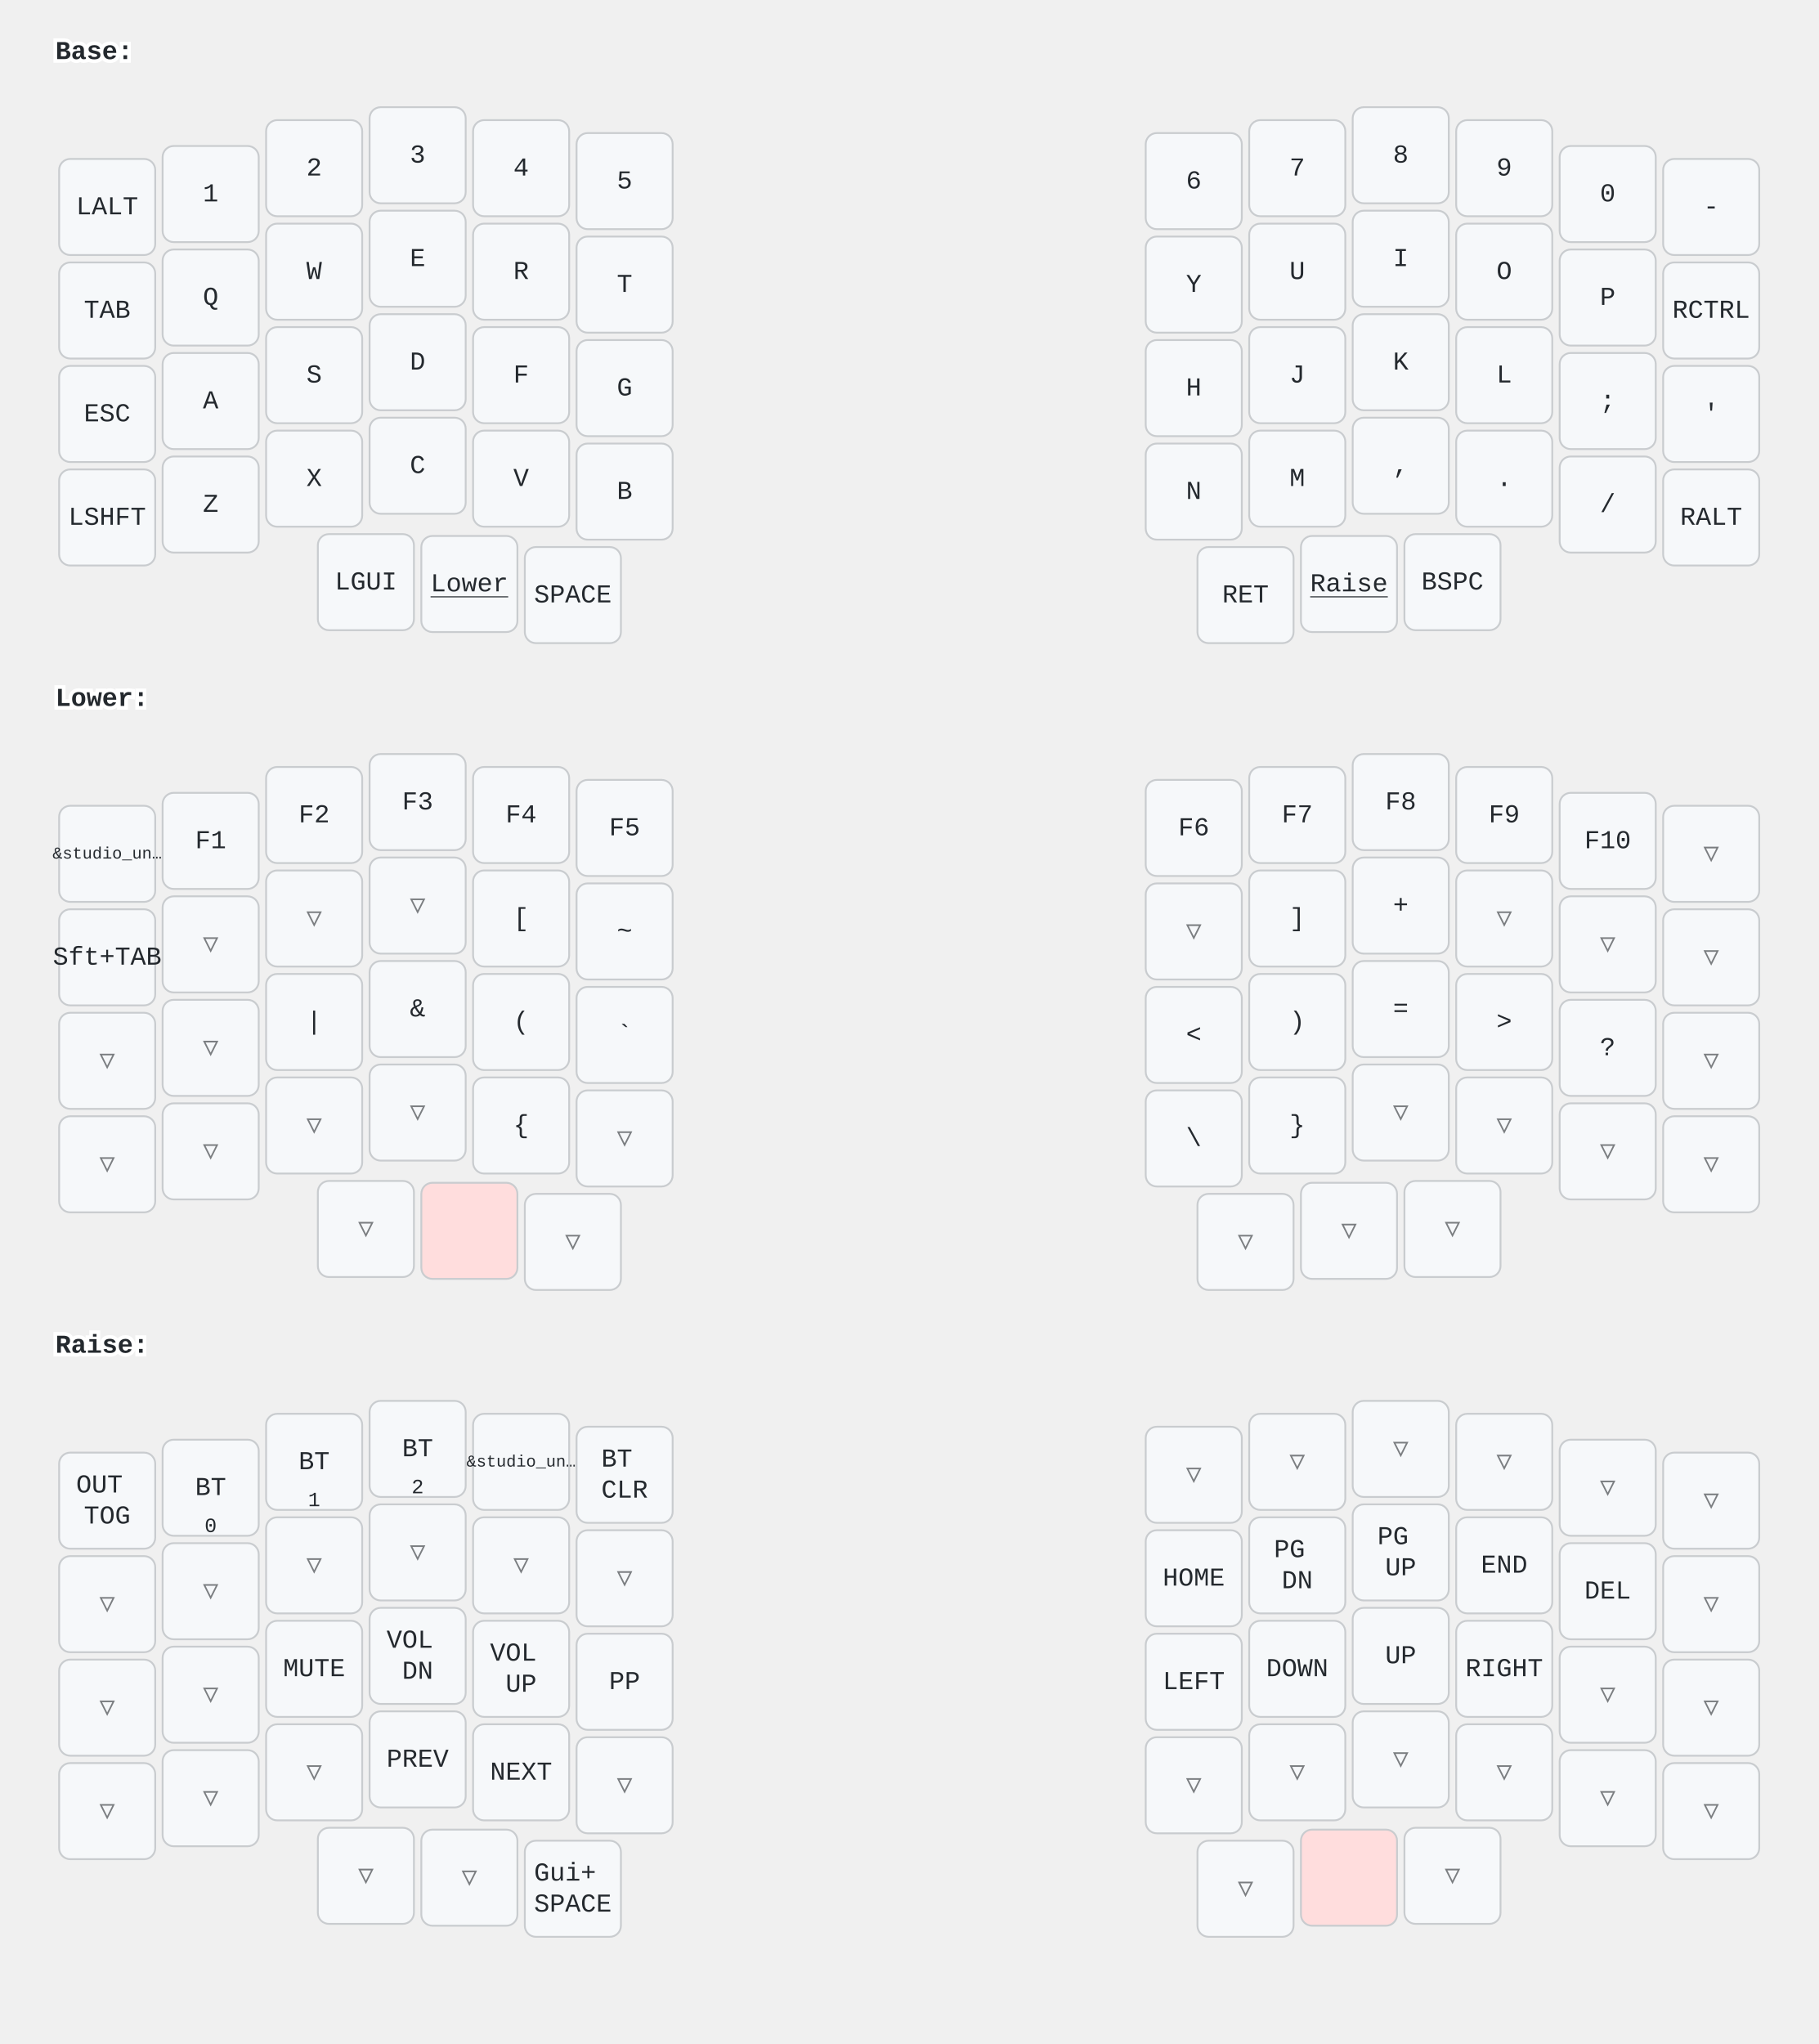
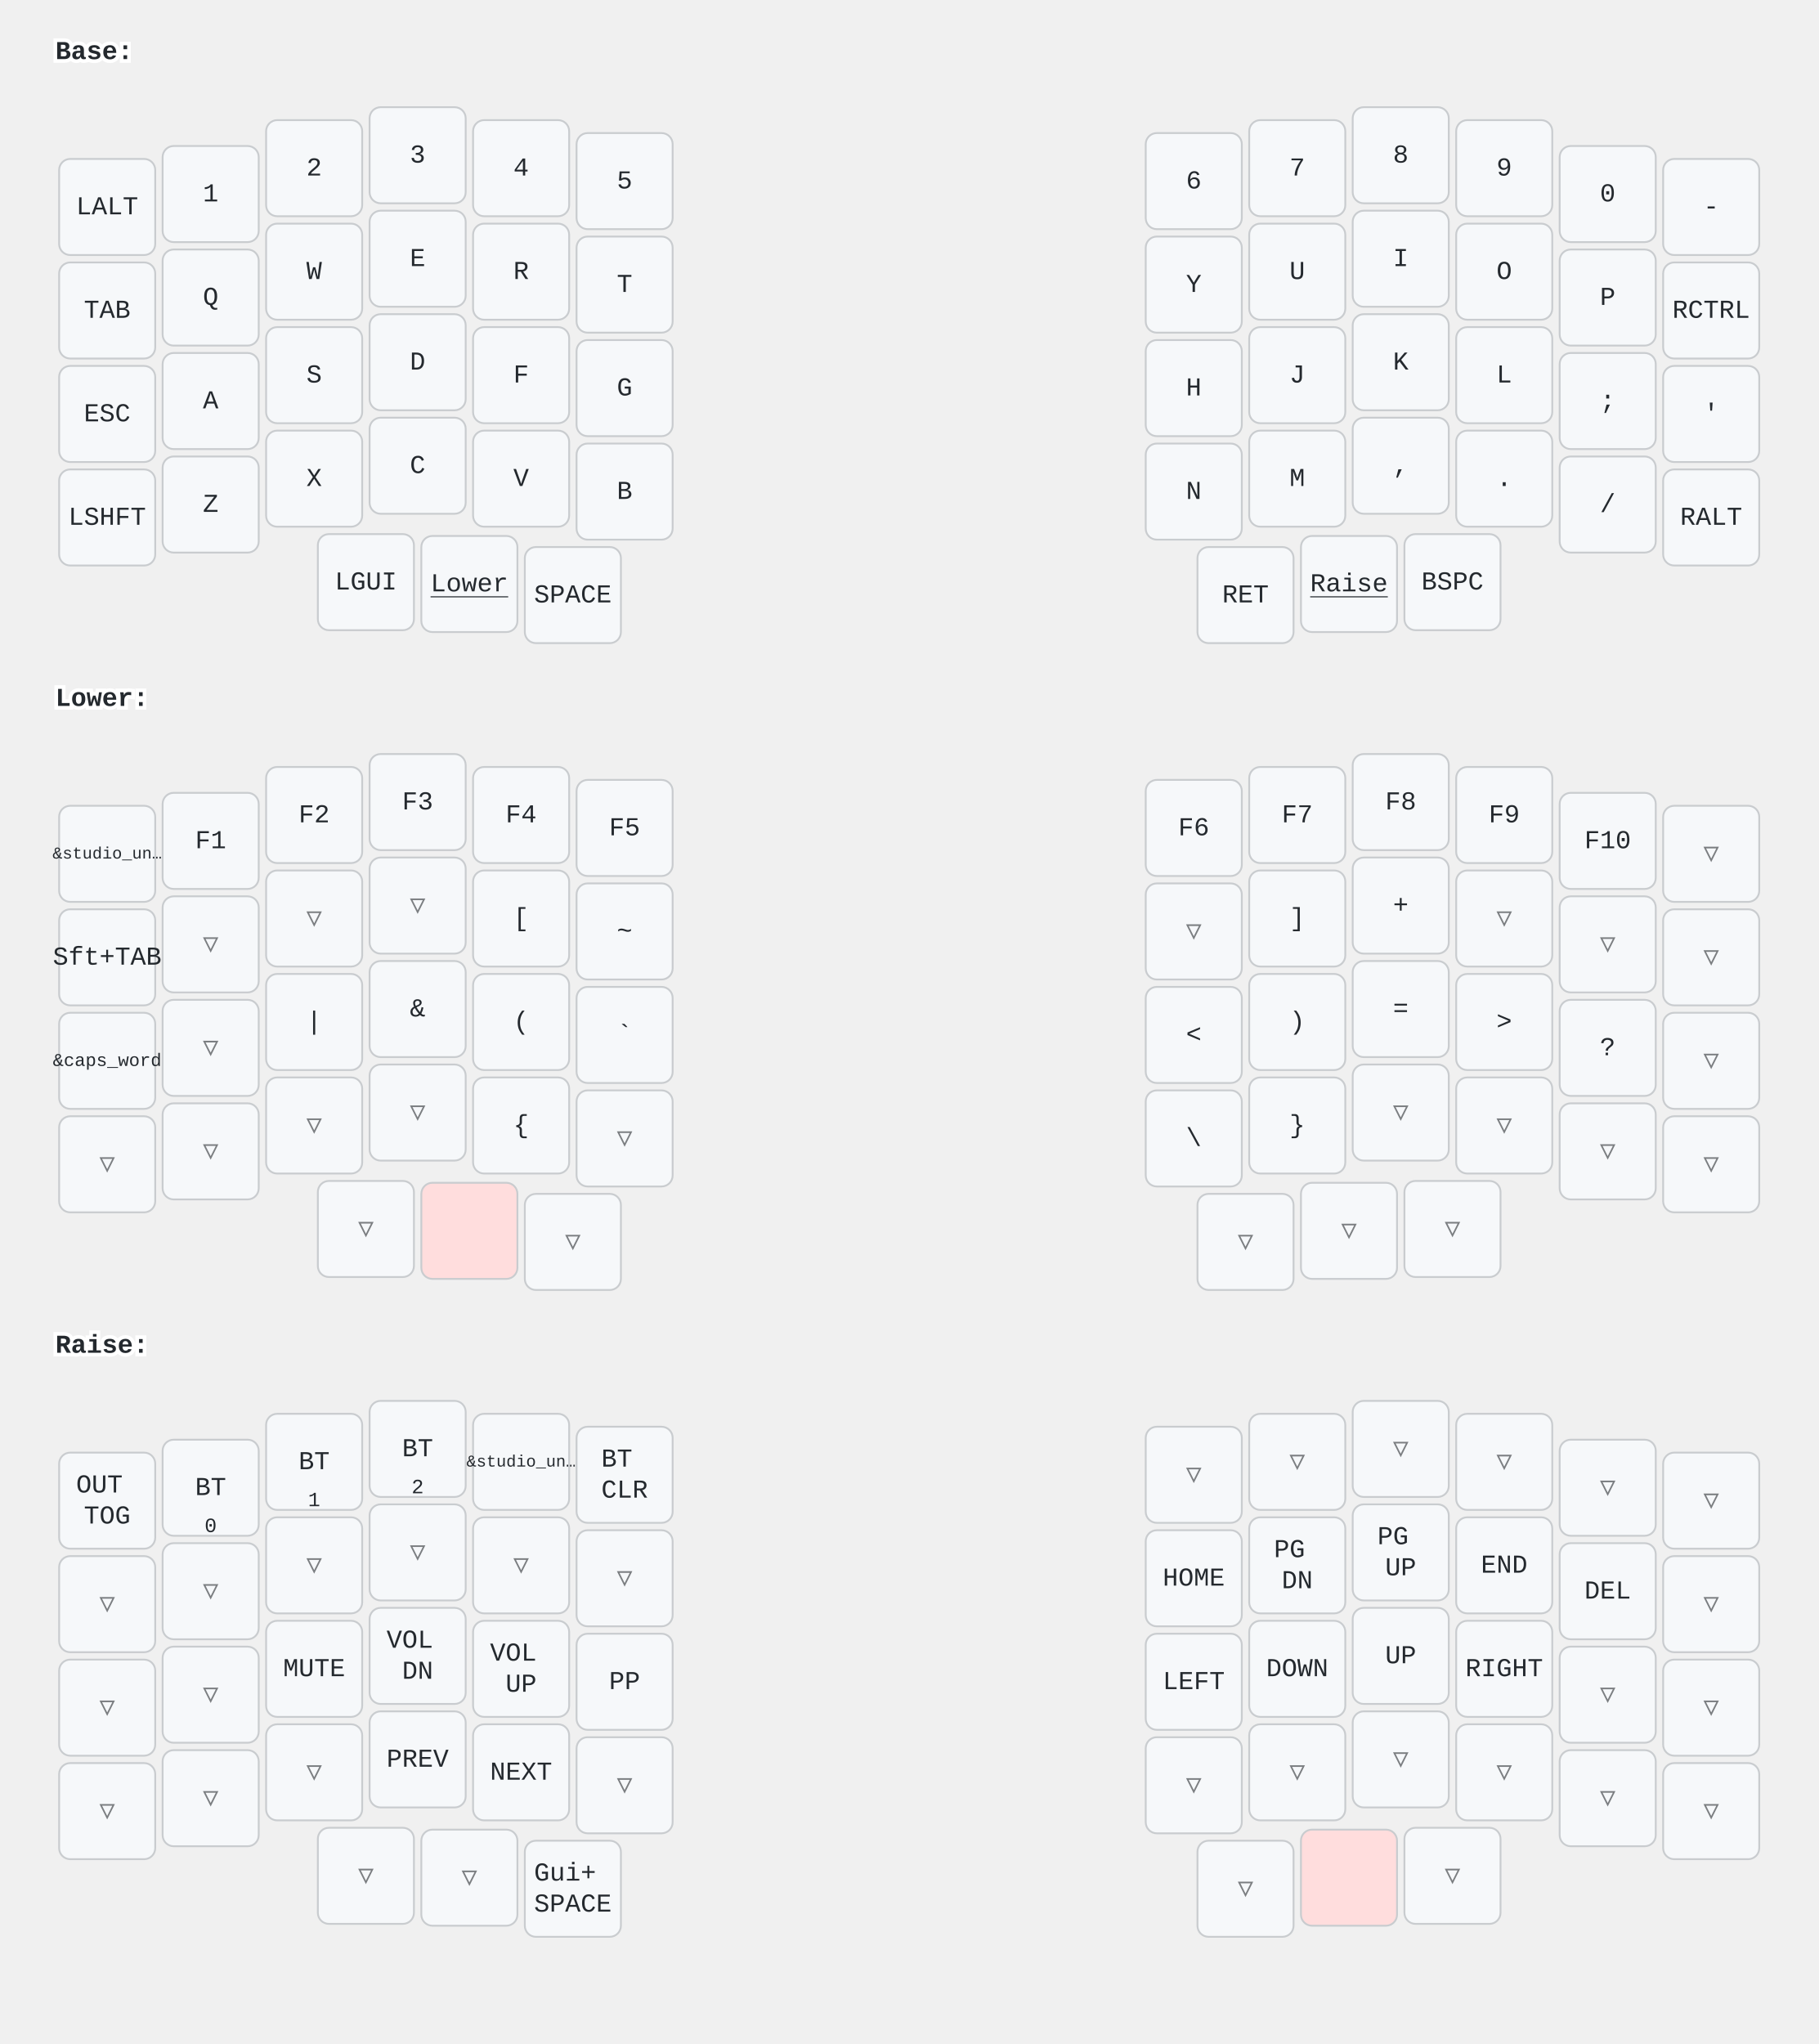
<svg xmlns="http://www.w3.org/2000/svg" width="984" height="1106" viewBox="0 0 984 1106" class="keymap">
  <style>/* inherit to force styles through use tags */
svg path {
    fill: inherit;
}

/* font and background color specifications */
svg.keymap {
    font-family: SFMono-Regular,Consolas,Liberation Mono,Menlo,monospace;
    font-size: 14px;
    font-kerning: normal;
    text-rendering: optimizeLegibility;
    fill: #24292e;
}

/* default key styling */
rect.key {
    fill: #f6f8fa;
}

rect.key, rect.combo {
    stroke: #c9cccf;
    stroke-width: 1;
}

/* default key side styling, only used is draw_key_sides is set */
rect.side {
    filter: brightness(90%);
}

/* color accent for combo boxes */
rect.combo, rect.combo-separate {
    fill: #cdf;
}

/* color accent for held keys */
rect.held, rect.combo.held {
    fill: #fdd;
}

/* color accent for ghost (optional) keys */
rect.ghost, rect.combo.ghost {
    stroke-dasharray: 4, 4;
    stroke-width: 2;
}

text {
    text-anchor: middle;
    dominant-baseline: middle;
}

/* styling for layer labels */
text.label {
    font-weight: bold;
    text-anchor: start;
    stroke: white;
    stroke-width: 4;
    paint-order: stroke;
}

/* styling for optional footer */
text.footer {
    text-anchor: end;
    dominant-baseline: auto;
    stroke: white;
    stroke-width: 4;
    paint-order: stroke;
}

/* styling for combo tap, and key non-tap label text */
text.combo, text.hold, text.shifted, text.left, text.right, text.tl, text.tr, text.bl, text.br {
    font-size: 11px;
}

text.hold, text.bl, text.br {
    text-anchor: middle;
    dominant-baseline: auto;
}

text.shifted, text.tl, text.tr {
    text-anchor: middle;
    dominant-baseline: hanging;
}

text.left, text.tl, text.bl {
    text-anchor: start;
}

text.right, text.tr, text.br {
    text-anchor: end;
}

text.layer-activator {
    text-decoration: underline;
}

/* styling for hold/shifted label text in combo box */
text.combo.hold, text.combo.shifted, text.combo.left, text.combo.right {
    font-size: 8px;
}

/* lighter symbol for transparent keys */
text.trans {
    fill: #7b7e81;
}

/* styling for combo dendrons */
path.combo {
    stroke-width: 1;
    stroke: gray;
    fill: none;
}

/* Start Tabler Icons Cleanup */
/* cannot use height/width with glyphs */
.icon-tabler &gt; path {
    fill: inherit;
    stroke: inherit;
    stroke-width: 2;
}
/* hide tabler's default box */
.icon-tabler &gt; path[stroke="none"][fill="none"] {
    visibility: hidden;
}
/* End Tabler Icons Cleanup */
</style>
  <g transform="translate(30, 0)" class="layer-Base">
    <text x="0" y="28" class="label" id="Base">Base:</text>
    <g transform="translate(0, 56)">
      <g transform="translate(28, 56)" class="key keypos-0">
        <rect rx="6" ry="6" x="-26" y="-26" width="52" height="52" class="key" />
        <text x="0" y="0" class="key tap">LALT</text>
      </g>
      <g transform="translate(84, 49)" class="key keypos-1">
        <rect rx="6" ry="6" x="-26" y="-26" width="52" height="52" class="key" />
        <text x="0" y="0" class="key tap">1</text>
      </g>
      <g transform="translate(140, 35)" class="key keypos-2">
        <rect rx="6" ry="6" x="-26" y="-26" width="52" height="52" class="key" />
        <text x="0" y="0" class="key tap">2</text>
      </g>
      <g transform="translate(196, 28)" class="key keypos-3">
        <rect rx="6" ry="6" x="-26" y="-26" width="52" height="52" class="key" />
        <text x="0" y="0" class="key tap">3</text>
      </g>
      <g transform="translate(252, 35)" class="key keypos-4">
        <rect rx="6" ry="6" x="-26" y="-26" width="52" height="52" class="key" />
        <text x="0" y="0" class="key tap">4</text>
      </g>
      <g transform="translate(308, 42)" class="key keypos-5">
        <rect rx="6" ry="6" x="-26" y="-26" width="52" height="52" class="key" />
        <text x="0" y="0" class="key tap">5</text>
      </g>
      <g transform="translate(616, 42)" class="key keypos-6">
        <rect rx="6" ry="6" x="-26" y="-26" width="52" height="52" class="key" />
        <text x="0" y="0" class="key tap">6</text>
      </g>
      <g transform="translate(672, 35)" class="key keypos-7">
        <rect rx="6" ry="6" x="-26" y="-26" width="52" height="52" class="key" />
        <text x="0" y="0" class="key tap">7</text>
      </g>
      <g transform="translate(728, 28)" class="key keypos-8">
        <rect rx="6" ry="6" x="-26" y="-26" width="52" height="52" class="key" />
        <text x="0" y="0" class="key tap">8</text>
      </g>
      <g transform="translate(784, 35)" class="key keypos-9">
        <rect rx="6" ry="6" x="-26" y="-26" width="52" height="52" class="key" />
        <text x="0" y="0" class="key tap">9</text>
      </g>
      <g transform="translate(840, 49)" class="key keypos-10">
        <rect rx="6" ry="6" x="-26" y="-26" width="52" height="52" class="key" />
        <text x="0" y="0" class="key tap">0</text>
      </g>
      <g transform="translate(896, 56)" class="key keypos-11">
        <rect rx="6" ry="6" x="-26" y="-26" width="52" height="52" class="key" />
        <text x="0" y="0" class="key tap">-</text>
      </g>
      <g transform="translate(28, 112)" class="key keypos-12">
        <rect rx="6" ry="6" x="-26" y="-26" width="52" height="52" class="key" />
        <text x="0" y="0" class="key tap">TAB</text>
      </g>
      <g transform="translate(84, 105)" class="key keypos-13">
        <rect rx="6" ry="6" x="-26" y="-26" width="52" height="52" class="key" />
        <text x="0" y="0" class="key tap">Q</text>
      </g>
      <g transform="translate(140, 91)" class="key keypos-14">
        <rect rx="6" ry="6" x="-26" y="-26" width="52" height="52" class="key" />
        <text x="0" y="0" class="key tap">W</text>
      </g>
      <g transform="translate(196, 84)" class="key keypos-15">
        <rect rx="6" ry="6" x="-26" y="-26" width="52" height="52" class="key" />
        <text x="0" y="0" class="key tap">E</text>
      </g>
      <g transform="translate(252, 91)" class="key keypos-16">
        <rect rx="6" ry="6" x="-26" y="-26" width="52" height="52" class="key" />
        <text x="0" y="0" class="key tap">R</text>
      </g>
      <g transform="translate(308, 98)" class="key keypos-17">
        <rect rx="6" ry="6" x="-26" y="-26" width="52" height="52" class="key" />
        <text x="0" y="0" class="key tap">T</text>
      </g>
      <g transform="translate(616, 98)" class="key keypos-18">
        <rect rx="6" ry="6" x="-26" y="-26" width="52" height="52" class="key" />
        <text x="0" y="0" class="key tap">Y</text>
      </g>
      <g transform="translate(672, 91)" class="key keypos-19">
        <rect rx="6" ry="6" x="-26" y="-26" width="52" height="52" class="key" />
        <text x="0" y="0" class="key tap">U</text>
      </g>
      <g transform="translate(728, 84)" class="key keypos-20">
        <rect rx="6" ry="6" x="-26" y="-26" width="52" height="52" class="key" />
        <text x="0" y="0" class="key tap">I</text>
      </g>
      <g transform="translate(784, 91)" class="key keypos-21">
        <rect rx="6" ry="6" x="-26" y="-26" width="52" height="52" class="key" />
        <text x="0" y="0" class="key tap">O</text>
      </g>
      <g transform="translate(840, 105)" class="key keypos-22">
        <rect rx="6" ry="6" x="-26" y="-26" width="52" height="52" class="key" />
        <text x="0" y="0" class="key tap">P</text>
      </g>
      <g transform="translate(896, 112)" class="key keypos-23">
        <rect rx="6" ry="6" x="-26" y="-26" width="52" height="52" class="key" />
        <text x="0" y="0" class="key tap">RCTRL</text>
      </g>
      <g transform="translate(28, 168)" class="key keypos-24">
        <rect rx="6" ry="6" x="-26" y="-26" width="52" height="52" class="key" />
        <text x="0" y="0" class="key tap">ESC</text>
      </g>
      <g transform="translate(84, 161)" class="key keypos-25">
        <rect rx="6" ry="6" x="-26" y="-26" width="52" height="52" class="key" />
        <text x="0" y="0" class="key tap">A</text>
      </g>
      <g transform="translate(140, 147)" class="key keypos-26">
        <rect rx="6" ry="6" x="-26" y="-26" width="52" height="52" class="key" />
        <text x="0" y="0" class="key tap">S</text>
      </g>
      <g transform="translate(196, 140)" class="key keypos-27">
        <rect rx="6" ry="6" x="-26" y="-26" width="52" height="52" class="key" />
        <text x="0" y="0" class="key tap">D</text>
      </g>
      <g transform="translate(252, 147)" class="key keypos-28">
        <rect rx="6" ry="6" x="-26" y="-26" width="52" height="52" class="key" />
        <text x="0" y="0" class="key tap">F</text>
      </g>
      <g transform="translate(308, 154)" class="key keypos-29">
        <rect rx="6" ry="6" x="-26" y="-26" width="52" height="52" class="key" />
        <text x="0" y="0" class="key tap">G</text>
      </g>
      <g transform="translate(616, 154)" class="key keypos-30">
        <rect rx="6" ry="6" x="-26" y="-26" width="52" height="52" class="key" />
        <text x="0" y="0" class="key tap">H</text>
      </g>
      <g transform="translate(672, 147)" class="key keypos-31">
        <rect rx="6" ry="6" x="-26" y="-26" width="52" height="52" class="key" />
        <text x="0" y="0" class="key tap">J</text>
      </g>
      <g transform="translate(728, 140)" class="key keypos-32">
        <rect rx="6" ry="6" x="-26" y="-26" width="52" height="52" class="key" />
        <text x="0" y="0" class="key tap">K</text>
      </g>
      <g transform="translate(784, 147)" class="key keypos-33">
        <rect rx="6" ry="6" x="-26" y="-26" width="52" height="52" class="key" />
        <text x="0" y="0" class="key tap">L</text>
      </g>
      <g transform="translate(840, 161)" class="key keypos-34">
        <rect rx="6" ry="6" x="-26" y="-26" width="52" height="52" class="key" />
        <text x="0" y="0" class="key tap">;</text>
      </g>
      <g transform="translate(896, 168)" class="key keypos-35">
        <rect rx="6" ry="6" x="-26" y="-26" width="52" height="52" class="key" />
        <text x="0" y="0" class="key tap">'</text>
      </g>
      <g transform="translate(28, 224)" class="key keypos-36">
        <rect rx="6" ry="6" x="-26" y="-26" width="52" height="52" class="key" />
        <text x="0" y="0" class="key tap">LSHFT</text>
      </g>
      <g transform="translate(84, 217)" class="key keypos-37">
        <rect rx="6" ry="6" x="-26" y="-26" width="52" height="52" class="key" />
        <text x="0" y="0" class="key tap">Z</text>
      </g>
      <g transform="translate(140, 203)" class="key keypos-38">
        <rect rx="6" ry="6" x="-26" y="-26" width="52" height="52" class="key" />
        <text x="0" y="0" class="key tap">X</text>
      </g>
      <g transform="translate(196, 196)" class="key keypos-39">
        <rect rx="6" ry="6" x="-26" y="-26" width="52" height="52" class="key" />
        <text x="0" y="0" class="key tap">C</text>
      </g>
      <g transform="translate(252, 203)" class="key keypos-40">
        <rect rx="6" ry="6" x="-26" y="-26" width="52" height="52" class="key" />
        <text x="0" y="0" class="key tap">V</text>
      </g>
      <g transform="translate(308, 210)" class="key keypos-41">
        <rect rx="6" ry="6" x="-26" y="-26" width="52" height="52" class="key" />
        <text x="0" y="0" class="key tap">B</text>
      </g>
      <g transform="translate(616, 210)" class="key keypos-42">
        <rect rx="6" ry="6" x="-26" y="-26" width="52" height="52" class="key" />
        <text x="0" y="0" class="key tap">N</text>
      </g>
      <g transform="translate(672, 203)" class="key keypos-43">
        <rect rx="6" ry="6" x="-26" y="-26" width="52" height="52" class="key" />
        <text x="0" y="0" class="key tap">M</text>
      </g>
      <g transform="translate(728, 196)" class="key keypos-44">
        <rect rx="6" ry="6" x="-26" y="-26" width="52" height="52" class="key" />
        <text x="0" y="0" class="key tap">,</text>
      </g>
      <g transform="translate(784, 203)" class="key keypos-45">
        <rect rx="6" ry="6" x="-26" y="-26" width="52" height="52" class="key" />
        <text x="0" y="0" class="key tap">.</text>
      </g>
      <g transform="translate(840, 217)" class="key keypos-46">
        <rect rx="6" ry="6" x="-26" y="-26" width="52" height="52" class="key" />
        <text x="0" y="0" class="key tap">/</text>
      </g>
      <g transform="translate(896, 224)" class="key keypos-47">
        <rect rx="6" ry="6" x="-26" y="-26" width="52" height="52" class="key" />
        <text x="0" y="0" class="key tap">RALT</text>
      </g>
      <g transform="translate(168, 259)" class="key keypos-48">
        <rect rx="6" ry="6" x="-26" y="-26" width="52" height="52" class="key" />
        <text x="0" y="0" class="key tap">LGUI</text>
      </g>
      <g transform="translate(224, 260)" class="key keypos-49">
        <rect rx="6" ry="6" x="-26" y="-26" width="52" height="52" class="key" />
        <a href="#Lower">
          <text x="0" y="0" class="key tap layer-activator">Lower</text>
        </a>
      </g>
      <g transform="translate(280, 266)" class="key keypos-50">
        <rect rx="6" ry="6" x="-26" y="-26" width="52" height="52" class="key" />
        <text x="0" y="0" class="key tap">SPACE</text>
      </g>
      <g transform="translate(644, 266)" class="key keypos-51">
        <rect rx="6" ry="6" x="-26" y="-26" width="52" height="52" class="key" />
        <text x="0" y="0" class="key tap">RET</text>
      </g>
      <g transform="translate(700, 260)" class="key keypos-52">
        <rect rx="6" ry="6" x="-26" y="-26" width="52" height="52" class="key" />
        <a href="#Raise">
          <text x="0" y="0" class="key tap layer-activator">Raise</text>
        </a>
      </g>
      <g transform="translate(756, 259)" class="key keypos-53">
        <rect rx="6" ry="6" x="-26" y="-26" width="52" height="52" class="key" />
        <text x="0" y="0" class="key tap">BSPC</text>
      </g>
    </g>
  </g>
  <g transform="translate(30, 350)" class="layer-Lower">
    <text x="0" y="28" class="label" id="Lower">Lower:</text>
    <g transform="translate(0, 56)">
      <g transform="translate(28, 56)" class="key keypos-0">
        <rect rx="6" ry="6" x="-26" y="-26" width="52" height="52" class="key" />
        <text x="0" y="0" class="key tap">
          <tspan style="font-size: 64%">&amp;studio_un…</tspan>
        </text>
      </g>
      <g transform="translate(84, 49)" class="key keypos-1">
        <rect rx="6" ry="6" x="-26" y="-26" width="52" height="52" class="key" />
        <text x="0" y="0" class="key tap">F1</text>
      </g>
      <g transform="translate(140, 35)" class="key keypos-2">
        <rect rx="6" ry="6" x="-26" y="-26" width="52" height="52" class="key" />
        <text x="0" y="0" class="key tap">F2</text>
      </g>
      <g transform="translate(196, 28)" class="key keypos-3">
        <rect rx="6" ry="6" x="-26" y="-26" width="52" height="52" class="key" />
        <text x="0" y="0" class="key tap">F3</text>
      </g>
      <g transform="translate(252, 35)" class="key keypos-4">
        <rect rx="6" ry="6" x="-26" y="-26" width="52" height="52" class="key" />
        <text x="0" y="0" class="key tap">F4</text>
      </g>
      <g transform="translate(308, 42)" class="key keypos-5">
        <rect rx="6" ry="6" x="-26" y="-26" width="52" height="52" class="key" />
        <text x="0" y="0" class="key tap">F5</text>
      </g>
      <g transform="translate(616, 42)" class="key keypos-6">
        <rect rx="6" ry="6" x="-26" y="-26" width="52" height="52" class="key" />
        <text x="0" y="0" class="key tap">F6</text>
      </g>
      <g transform="translate(672, 35)" class="key keypos-7">
        <rect rx="6" ry="6" x="-26" y="-26" width="52" height="52" class="key" />
        <text x="0" y="0" class="key tap">F7</text>
      </g>
      <g transform="translate(728, 28)" class="key keypos-8">
        <rect rx="6" ry="6" x="-26" y="-26" width="52" height="52" class="key" />
        <text x="0" y="0" class="key tap">F8</text>
      </g>
      <g transform="translate(784, 35)" class="key keypos-9">
        <rect rx="6" ry="6" x="-26" y="-26" width="52" height="52" class="key" />
        <text x="0" y="0" class="key tap">F9</text>
      </g>
      <g transform="translate(840, 49)" class="key keypos-10">
        <rect rx="6" ry="6" x="-26" y="-26" width="52" height="52" class="key" />
        <text x="0" y="0" class="key tap">F10</text>
      </g>
      <g transform="translate(896, 56)" class="key trans keypos-11">
        <rect rx="6" ry="6" x="-26" y="-26" width="52" height="52" class="key trans" />
        <text x="0" y="0" class="key trans tap">▽</text>
      </g>
      <g transform="translate(28, 112)" class="key keypos-12">
        <rect rx="6" ry="6" x="-26" y="-26" width="52" height="52" class="key" />
        <text x="0" y="0" class="key tap">Sft+TAB</text>
      </g>
      <g transform="translate(84, 105)" class="key trans keypos-13">
        <rect rx="6" ry="6" x="-26" y="-26" width="52" height="52" class="key trans" />
        <text x="0" y="0" class="key trans tap">▽</text>
      </g>
      <g transform="translate(140, 91)" class="key trans keypos-14">
        <rect rx="6" ry="6" x="-26" y="-26" width="52" height="52" class="key trans" />
        <text x="0" y="0" class="key trans tap">▽</text>
      </g>
      <g transform="translate(196, 84)" class="key trans keypos-15">
        <rect rx="6" ry="6" x="-26" y="-26" width="52" height="52" class="key trans" />
        <text x="0" y="0" class="key trans tap">▽</text>
      </g>
      <g transform="translate(252, 91)" class="key keypos-16">
        <rect rx="6" ry="6" x="-26" y="-26" width="52" height="52" class="key" />
        <text x="0" y="0" class="key tap">[</text>
      </g>
      <g transform="translate(308, 98)" class="key keypos-17">
        <rect rx="6" ry="6" x="-26" y="-26" width="52" height="52" class="key" />
        <text x="0" y="0" class="key tap">~</text>
      </g>
      <g transform="translate(616, 98)" class="key trans keypos-18">
        <rect rx="6" ry="6" x="-26" y="-26" width="52" height="52" class="key trans" />
        <text x="0" y="0" class="key trans tap">▽</text>
      </g>
      <g transform="translate(672, 91)" class="key keypos-19">
        <rect rx="6" ry="6" x="-26" y="-26" width="52" height="52" class="key" />
        <text x="0" y="0" class="key tap">]</text>
      </g>
      <g transform="translate(728, 84)" class="key keypos-20">
        <rect rx="6" ry="6" x="-26" y="-26" width="52" height="52" class="key" />
        <text x="0" y="0" class="key tap">+</text>
      </g>
      <g transform="translate(784, 91)" class="key trans keypos-21">
        <rect rx="6" ry="6" x="-26" y="-26" width="52" height="52" class="key trans" />
        <text x="0" y="0" class="key trans tap">▽</text>
      </g>
      <g transform="translate(840, 105)" class="key trans keypos-22">
        <rect rx="6" ry="6" x="-26" y="-26" width="52" height="52" class="key trans" />
        <text x="0" y="0" class="key trans tap">▽</text>
      </g>
      <g transform="translate(896, 112)" class="key trans keypos-23">
        <rect rx="6" ry="6" x="-26" y="-26" width="52" height="52" class="key trans" />
        <text x="0" y="0" class="key trans tap">▽</text>
      </g>
-       <g transform="translate(28, 168)" class="key trans keypos-24">
-         <rect rx="6" ry="6" x="-26" y="-26" width="52" height="52" class="key trans" />
-         <text x="0" y="0" class="key trans tap">▽</text>
+       <g transform="translate(28, 168)" class="key keypos-24">
+         <rect rx="6" ry="6" x="-26" y="-26" width="52" height="52" class="key" />
+         <text x="0" y="0" class="key tap">
+           <tspan style="font-size: 70%">&amp;caps_word</tspan>
+         </text>
      </g>
      <g transform="translate(84, 161)" class="key trans keypos-25">
        <rect rx="6" ry="6" x="-26" y="-26" width="52" height="52" class="key trans" />
        <text x="0" y="0" class="key trans tap">▽</text>
      </g>
      <g transform="translate(140, 147)" class="key keypos-26">
        <rect rx="6" ry="6" x="-26" y="-26" width="52" height="52" class="key" />
        <text x="0" y="0" class="key tap">|</text>
      </g>
      <g transform="translate(196, 140)" class="key keypos-27">
        <rect rx="6" ry="6" x="-26" y="-26" width="52" height="52" class="key" />
        <text x="0" y="0" class="key tap">&amp;</text>
      </g>
      <g transform="translate(252, 147)" class="key keypos-28">
        <rect rx="6" ry="6" x="-26" y="-26" width="52" height="52" class="key" />
        <text x="0" y="0" class="key tap">(</text>
      </g>
      <g transform="translate(308, 154)" class="key keypos-29">
        <rect rx="6" ry="6" x="-26" y="-26" width="52" height="52" class="key" />
        <text x="0" y="0" class="key tap">`</text>
      </g>
      <g transform="translate(616, 154)" class="key keypos-30">
        <rect rx="6" ry="6" x="-26" y="-26" width="52" height="52" class="key" />
        <text x="0" y="0" class="key tap">&lt;</text>
      </g>
      <g transform="translate(672, 147)" class="key keypos-31">
        <rect rx="6" ry="6" x="-26" y="-26" width="52" height="52" class="key" />
        <text x="0" y="0" class="key tap">)</text>
      </g>
      <g transform="translate(728, 140)" class="key keypos-32">
        <rect rx="6" ry="6" x="-26" y="-26" width="52" height="52" class="key" />
        <text x="0" y="0" class="key tap">=</text>
      </g>
      <g transform="translate(784, 147)" class="key keypos-33">
        <rect rx="6" ry="6" x="-26" y="-26" width="52" height="52" class="key" />
        <text x="0" y="0" class="key tap">&gt;</text>
      </g>
      <g transform="translate(840, 161)" class="key keypos-34">
        <rect rx="6" ry="6" x="-26" y="-26" width="52" height="52" class="key" />
        <text x="0" y="0" class="key tap">?</text>
      </g>
      <g transform="translate(896, 168)" class="key trans keypos-35">
        <rect rx="6" ry="6" x="-26" y="-26" width="52" height="52" class="key trans" />
        <text x="0" y="0" class="key trans tap">▽</text>
      </g>
      <g transform="translate(28, 224)" class="key trans keypos-36">
        <rect rx="6" ry="6" x="-26" y="-26" width="52" height="52" class="key trans" />
        <text x="0" y="0" class="key trans tap">▽</text>
      </g>
      <g transform="translate(84, 217)" class="key trans keypos-37">
        <rect rx="6" ry="6" x="-26" y="-26" width="52" height="52" class="key trans" />
        <text x="0" y="0" class="key trans tap">▽</text>
      </g>
      <g transform="translate(140, 203)" class="key trans keypos-38">
        <rect rx="6" ry="6" x="-26" y="-26" width="52" height="52" class="key trans" />
        <text x="0" y="0" class="key trans tap">▽</text>
      </g>
      <g transform="translate(196, 196)" class="key trans keypos-39">
        <rect rx="6" ry="6" x="-26" y="-26" width="52" height="52" class="key trans" />
        <text x="0" y="0" class="key trans tap">▽</text>
      </g>
      <g transform="translate(252, 203)" class="key keypos-40">
        <rect rx="6" ry="6" x="-26" y="-26" width="52" height="52" class="key" />
        <text x="0" y="0" class="key tap">{</text>
      </g>
      <g transform="translate(308, 210)" class="key trans keypos-41">
        <rect rx="6" ry="6" x="-26" y="-26" width="52" height="52" class="key trans" />
        <text x="0" y="0" class="key trans tap">▽</text>
      </g>
      <g transform="translate(616, 210)" class="key keypos-42">
        <rect rx="6" ry="6" x="-26" y="-26" width="52" height="52" class="key" />
        <text x="0" y="0" class="key tap">\</text>
      </g>
      <g transform="translate(672, 203)" class="key keypos-43">
        <rect rx="6" ry="6" x="-26" y="-26" width="52" height="52" class="key" />
        <text x="0" y="0" class="key tap">}</text>
      </g>
      <g transform="translate(728, 196)" class="key trans keypos-44">
        <rect rx="6" ry="6" x="-26" y="-26" width="52" height="52" class="key trans" />
        <text x="0" y="0" class="key trans tap">▽</text>
      </g>
      <g transform="translate(784, 203)" class="key trans keypos-45">
        <rect rx="6" ry="6" x="-26" y="-26" width="52" height="52" class="key trans" />
        <text x="0" y="0" class="key trans tap">▽</text>
      </g>
      <g transform="translate(840, 217)" class="key trans keypos-46">
        <rect rx="6" ry="6" x="-26" y="-26" width="52" height="52" class="key trans" />
        <text x="0" y="0" class="key trans tap">▽</text>
      </g>
      <g transform="translate(896, 224)" class="key trans keypos-47">
        <rect rx="6" ry="6" x="-26" y="-26" width="52" height="52" class="key trans" />
        <text x="0" y="0" class="key trans tap">▽</text>
      </g>
      <g transform="translate(168, 259)" class="key trans keypos-48">
        <rect rx="6" ry="6" x="-26" y="-26" width="52" height="52" class="key trans" />
        <text x="0" y="0" class="key trans tap">▽</text>
      </g>
      <g transform="translate(224, 260)" class="key held keypos-49">
        <rect rx="6" ry="6" x="-26" y="-26" width="52" height="52" class="key held" />
      </g>
      <g transform="translate(280, 266)" class="key trans keypos-50">
        <rect rx="6" ry="6" x="-26" y="-26" width="52" height="52" class="key trans" />
        <text x="0" y="0" class="key trans tap">▽</text>
      </g>
      <g transform="translate(644, 266)" class="key trans keypos-51">
        <rect rx="6" ry="6" x="-26" y="-26" width="52" height="52" class="key trans" />
        <text x="0" y="0" class="key trans tap">▽</text>
      </g>
      <g transform="translate(700, 260)" class="key trans keypos-52">
        <rect rx="6" ry="6" x="-26" y="-26" width="52" height="52" class="key trans" />
        <text x="0" y="0" class="key trans tap">▽</text>
      </g>
      <g transform="translate(756, 259)" class="key trans keypos-53">
        <rect rx="6" ry="6" x="-26" y="-26" width="52" height="52" class="key trans" />
        <text x="0" y="0" class="key trans tap">▽</text>
      </g>
    </g>
  </g>
  <g transform="translate(30, 700)" class="layer-Raise">
    <text x="0" y="28" class="label" id="Raise">Raise:</text>
    <g transform="translate(0, 56)">
      <g transform="translate(28, 56)" class="key keypos-0">
        <rect rx="6" ry="6" x="-26" y="-26" width="52" height="52" class="key" />
        <text x="0" y="0" class="key tap">
          <tspan x="0" dy="-0.6em">OUT</tspan>
          <tspan x="0" dy="1.2em">TOG</tspan>
        </text>
      </g>
      <g transform="translate(84, 49)" class="key keypos-1">
        <rect rx="6" ry="6" x="-26" y="-26" width="52" height="52" class="key" />
        <text x="0" y="0" class="key tap">BT</text>
        <text x="0" y="24" class="key hold">0</text>
      </g>
      <g transform="translate(140, 35)" class="key keypos-2">
        <rect rx="6" ry="6" x="-26" y="-26" width="52" height="52" class="key" />
        <text x="0" y="0" class="key tap">BT</text>
        <text x="0" y="24" class="key hold">1</text>
      </g>
      <g transform="translate(196, 28)" class="key keypos-3">
        <rect rx="6" ry="6" x="-26" y="-26" width="52" height="52" class="key" />
        <text x="0" y="0" class="key tap">BT</text>
        <text x="0" y="24" class="key hold">2</text>
      </g>
      <g transform="translate(252, 35)" class="key keypos-4">
        <rect rx="6" ry="6" x="-26" y="-26" width="52" height="52" class="key" />
        <text x="0" y="0" class="key tap">
          <tspan style="font-size: 64%">&amp;studio_un…</tspan>
        </text>
      </g>
      <g transform="translate(308, 42)" class="key keypos-5">
        <rect rx="6" ry="6" x="-26" y="-26" width="52" height="52" class="key" />
        <text x="0" y="0" class="key tap">
          <tspan x="0" dy="-0.6em">BT</tspan>
          <tspan x="0" dy="1.2em">CLR</tspan>
        </text>
      </g>
      <g transform="translate(616, 42)" class="key trans keypos-6">
        <rect rx="6" ry="6" x="-26" y="-26" width="52" height="52" class="key trans" />
        <text x="0" y="0" class="key trans tap">▽</text>
      </g>
      <g transform="translate(672, 35)" class="key trans keypos-7">
        <rect rx="6" ry="6" x="-26" y="-26" width="52" height="52" class="key trans" />
        <text x="0" y="0" class="key trans tap">▽</text>
      </g>
      <g transform="translate(728, 28)" class="key trans keypos-8">
        <rect rx="6" ry="6" x="-26" y="-26" width="52" height="52" class="key trans" />
        <text x="0" y="0" class="key trans tap">▽</text>
      </g>
      <g transform="translate(784, 35)" class="key trans keypos-9">
        <rect rx="6" ry="6" x="-26" y="-26" width="52" height="52" class="key trans" />
        <text x="0" y="0" class="key trans tap">▽</text>
      </g>
      <g transform="translate(840, 49)" class="key trans keypos-10">
        <rect rx="6" ry="6" x="-26" y="-26" width="52" height="52" class="key trans" />
        <text x="0" y="0" class="key trans tap">▽</text>
      </g>
      <g transform="translate(896, 56)" class="key trans keypos-11">
        <rect rx="6" ry="6" x="-26" y="-26" width="52" height="52" class="key trans" />
        <text x="0" y="0" class="key trans tap">▽</text>
      </g>
      <g transform="translate(28, 112)" class="key trans keypos-12">
        <rect rx="6" ry="6" x="-26" y="-26" width="52" height="52" class="key trans" />
        <text x="0" y="0" class="key trans tap">▽</text>
      </g>
      <g transform="translate(84, 105)" class="key trans keypos-13">
        <rect rx="6" ry="6" x="-26" y="-26" width="52" height="52" class="key trans" />
        <text x="0" y="0" class="key trans tap">▽</text>
      </g>
      <g transform="translate(140, 91)" class="key trans keypos-14">
        <rect rx="6" ry="6" x="-26" y="-26" width="52" height="52" class="key trans" />
        <text x="0" y="0" class="key trans tap">▽</text>
      </g>
      <g transform="translate(196, 84)" class="key trans keypos-15">
        <rect rx="6" ry="6" x="-26" y="-26" width="52" height="52" class="key trans" />
        <text x="0" y="0" class="key trans tap">▽</text>
      </g>
      <g transform="translate(252, 91)" class="key trans keypos-16">
        <rect rx="6" ry="6" x="-26" y="-26" width="52" height="52" class="key trans" />
        <text x="0" y="0" class="key trans tap">▽</text>
      </g>
      <g transform="translate(308, 98)" class="key trans keypos-17">
        <rect rx="6" ry="6" x="-26" y="-26" width="52" height="52" class="key trans" />
        <text x="0" y="0" class="key trans tap">▽</text>
      </g>
      <g transform="translate(616, 98)" class="key keypos-18">
        <rect rx="6" ry="6" x="-26" y="-26" width="52" height="52" class="key" />
        <text x="0" y="0" class="key tap">HOME</text>
      </g>
      <g transform="translate(672, 91)" class="key keypos-19">
        <rect rx="6" ry="6" x="-26" y="-26" width="52" height="52" class="key" />
        <text x="0" y="0" class="key tap">
          <tspan x="0" dy="-0.6em">PG</tspan>
          <tspan x="0" dy="1.2em">DN</tspan>
        </text>
      </g>
      <g transform="translate(728, 84)" class="key keypos-20">
        <rect rx="6" ry="6" x="-26" y="-26" width="52" height="52" class="key" />
        <text x="0" y="0" class="key tap">
          <tspan x="0" dy="-0.6em">PG</tspan>
          <tspan x="0" dy="1.2em">UP</tspan>
        </text>
      </g>
      <g transform="translate(784, 91)" class="key keypos-21">
        <rect rx="6" ry="6" x="-26" y="-26" width="52" height="52" class="key" />
        <text x="0" y="0" class="key tap">END</text>
      </g>
      <g transform="translate(840, 105)" class="key keypos-22">
        <rect rx="6" ry="6" x="-26" y="-26" width="52" height="52" class="key" />
        <text x="0" y="0" class="key tap">DEL</text>
      </g>
      <g transform="translate(896, 112)" class="key trans keypos-23">
        <rect rx="6" ry="6" x="-26" y="-26" width="52" height="52" class="key trans" />
        <text x="0" y="0" class="key trans tap">▽</text>
      </g>
      <g transform="translate(28, 168)" class="key trans keypos-24">
        <rect rx="6" ry="6" x="-26" y="-26" width="52" height="52" class="key trans" />
        <text x="0" y="0" class="key trans tap">▽</text>
      </g>
      <g transform="translate(84, 161)" class="key trans keypos-25">
        <rect rx="6" ry="6" x="-26" y="-26" width="52" height="52" class="key trans" />
        <text x="0" y="0" class="key trans tap">▽</text>
      </g>
      <g transform="translate(140, 147)" class="key keypos-26">
        <rect rx="6" ry="6" x="-26" y="-26" width="52" height="52" class="key" />
        <text x="0" y="0" class="key tap">MUTE</text>
      </g>
      <g transform="translate(196, 140)" class="key keypos-27">
        <rect rx="6" ry="6" x="-26" y="-26" width="52" height="52" class="key" />
        <text x="0" y="0" class="key tap">
          <tspan x="0" dy="-0.6em">VOL</tspan>
          <tspan x="0" dy="1.2em">DN</tspan>
        </text>
      </g>
      <g transform="translate(252, 147)" class="key keypos-28">
        <rect rx="6" ry="6" x="-26" y="-26" width="52" height="52" class="key" />
        <text x="0" y="0" class="key tap">
          <tspan x="0" dy="-0.6em">VOL</tspan>
          <tspan x="0" dy="1.2em">UP</tspan>
        </text>
      </g>
      <g transform="translate(308, 154)" class="key keypos-29">
        <rect rx="6" ry="6" x="-26" y="-26" width="52" height="52" class="key" />
        <text x="0" y="0" class="key tap">PP</text>
      </g>
      <g transform="translate(616, 154)" class="key keypos-30">
        <rect rx="6" ry="6" x="-26" y="-26" width="52" height="52" class="key" />
        <text x="0" y="0" class="key tap">LEFT</text>
      </g>
      <g transform="translate(672, 147)" class="key keypos-31">
        <rect rx="6" ry="6" x="-26" y="-26" width="52" height="52" class="key" />
        <text x="0" y="0" class="key tap">DOWN</text>
      </g>
      <g transform="translate(728, 140)" class="key keypos-32">
        <rect rx="6" ry="6" x="-26" y="-26" width="52" height="52" class="key" />
        <text x="0" y="0" class="key tap">UP</text>
      </g>
      <g transform="translate(784, 147)" class="key keypos-33">
        <rect rx="6" ry="6" x="-26" y="-26" width="52" height="52" class="key" />
        <text x="0" y="0" class="key tap">RIGHT</text>
      </g>
      <g transform="translate(840, 161)" class="key trans keypos-34">
        <rect rx="6" ry="6" x="-26" y="-26" width="52" height="52" class="key trans" />
        <text x="0" y="0" class="key trans tap">▽</text>
      </g>
      <g transform="translate(896, 168)" class="key trans keypos-35">
        <rect rx="6" ry="6" x="-26" y="-26" width="52" height="52" class="key trans" />
        <text x="0" y="0" class="key trans tap">▽</text>
      </g>
      <g transform="translate(28, 224)" class="key trans keypos-36">
        <rect rx="6" ry="6" x="-26" y="-26" width="52" height="52" class="key trans" />
        <text x="0" y="0" class="key trans tap">▽</text>
      </g>
      <g transform="translate(84, 217)" class="key trans keypos-37">
        <rect rx="6" ry="6" x="-26" y="-26" width="52" height="52" class="key trans" />
        <text x="0" y="0" class="key trans tap">▽</text>
      </g>
      <g transform="translate(140, 203)" class="key trans keypos-38">
        <rect rx="6" ry="6" x="-26" y="-26" width="52" height="52" class="key trans" />
        <text x="0" y="0" class="key trans tap">▽</text>
      </g>
      <g transform="translate(196, 196)" class="key keypos-39">
        <rect rx="6" ry="6" x="-26" y="-26" width="52" height="52" class="key" />
        <text x="0" y="0" class="key tap">PREV</text>
      </g>
      <g transform="translate(252, 203)" class="key keypos-40">
        <rect rx="6" ry="6" x="-26" y="-26" width="52" height="52" class="key" />
        <text x="0" y="0" class="key tap">NEXT</text>
      </g>
      <g transform="translate(308, 210)" class="key trans keypos-41">
        <rect rx="6" ry="6" x="-26" y="-26" width="52" height="52" class="key trans" />
        <text x="0" y="0" class="key trans tap">▽</text>
      </g>
      <g transform="translate(616, 210)" class="key trans keypos-42">
        <rect rx="6" ry="6" x="-26" y="-26" width="52" height="52" class="key trans" />
        <text x="0" y="0" class="key trans tap">▽</text>
      </g>
      <g transform="translate(672, 203)" class="key trans keypos-43">
        <rect rx="6" ry="6" x="-26" y="-26" width="52" height="52" class="key trans" />
        <text x="0" y="0" class="key trans tap">▽</text>
      </g>
      <g transform="translate(728, 196)" class="key trans keypos-44">
        <rect rx="6" ry="6" x="-26" y="-26" width="52" height="52" class="key trans" />
        <text x="0" y="0" class="key trans tap">▽</text>
      </g>
      <g transform="translate(784, 203)" class="key trans keypos-45">
        <rect rx="6" ry="6" x="-26" y="-26" width="52" height="52" class="key trans" />
        <text x="0" y="0" class="key trans tap">▽</text>
      </g>
      <g transform="translate(840, 217)" class="key trans keypos-46">
        <rect rx="6" ry="6" x="-26" y="-26" width="52" height="52" class="key trans" />
        <text x="0" y="0" class="key trans tap">▽</text>
      </g>
      <g transform="translate(896, 224)" class="key trans keypos-47">
        <rect rx="6" ry="6" x="-26" y="-26" width="52" height="52" class="key trans" />
        <text x="0" y="0" class="key trans tap">▽</text>
      </g>
      <g transform="translate(168, 259)" class="key trans keypos-48">
        <rect rx="6" ry="6" x="-26" y="-26" width="52" height="52" class="key trans" />
        <text x="0" y="0" class="key trans tap">▽</text>
      </g>
      <g transform="translate(224, 260)" class="key trans keypos-49">
        <rect rx="6" ry="6" x="-26" y="-26" width="52" height="52" class="key trans" />
        <text x="0" y="0" class="key trans tap">▽</text>
      </g>
      <g transform="translate(280, 266)" class="key keypos-50">
        <rect rx="6" ry="6" x="-26" y="-26" width="52" height="52" class="key" />
        <text x="0" y="0" class="key tap">
          <tspan x="0" dy="-0.6em">Gui+</tspan>
          <tspan x="0" dy="1.2em">SPACE</tspan>
        </text>
      </g>
      <g transform="translate(644, 266)" class="key trans keypos-51">
        <rect rx="6" ry="6" x="-26" y="-26" width="52" height="52" class="key trans" />
        <text x="0" y="0" class="key trans tap">▽</text>
      </g>
      <g transform="translate(700, 260)" class="key held keypos-52">
        <rect rx="6" ry="6" x="-26" y="-26" width="52" height="52" class="key held" />
      </g>
      <g transform="translate(756, 259)" class="key trans keypos-53">
        <rect rx="6" ry="6" x="-26" y="-26" width="52" height="52" class="key trans" />
        <text x="0" y="0" class="key trans tap">▽</text>
      </g>
    </g>
  </g>
</svg>
